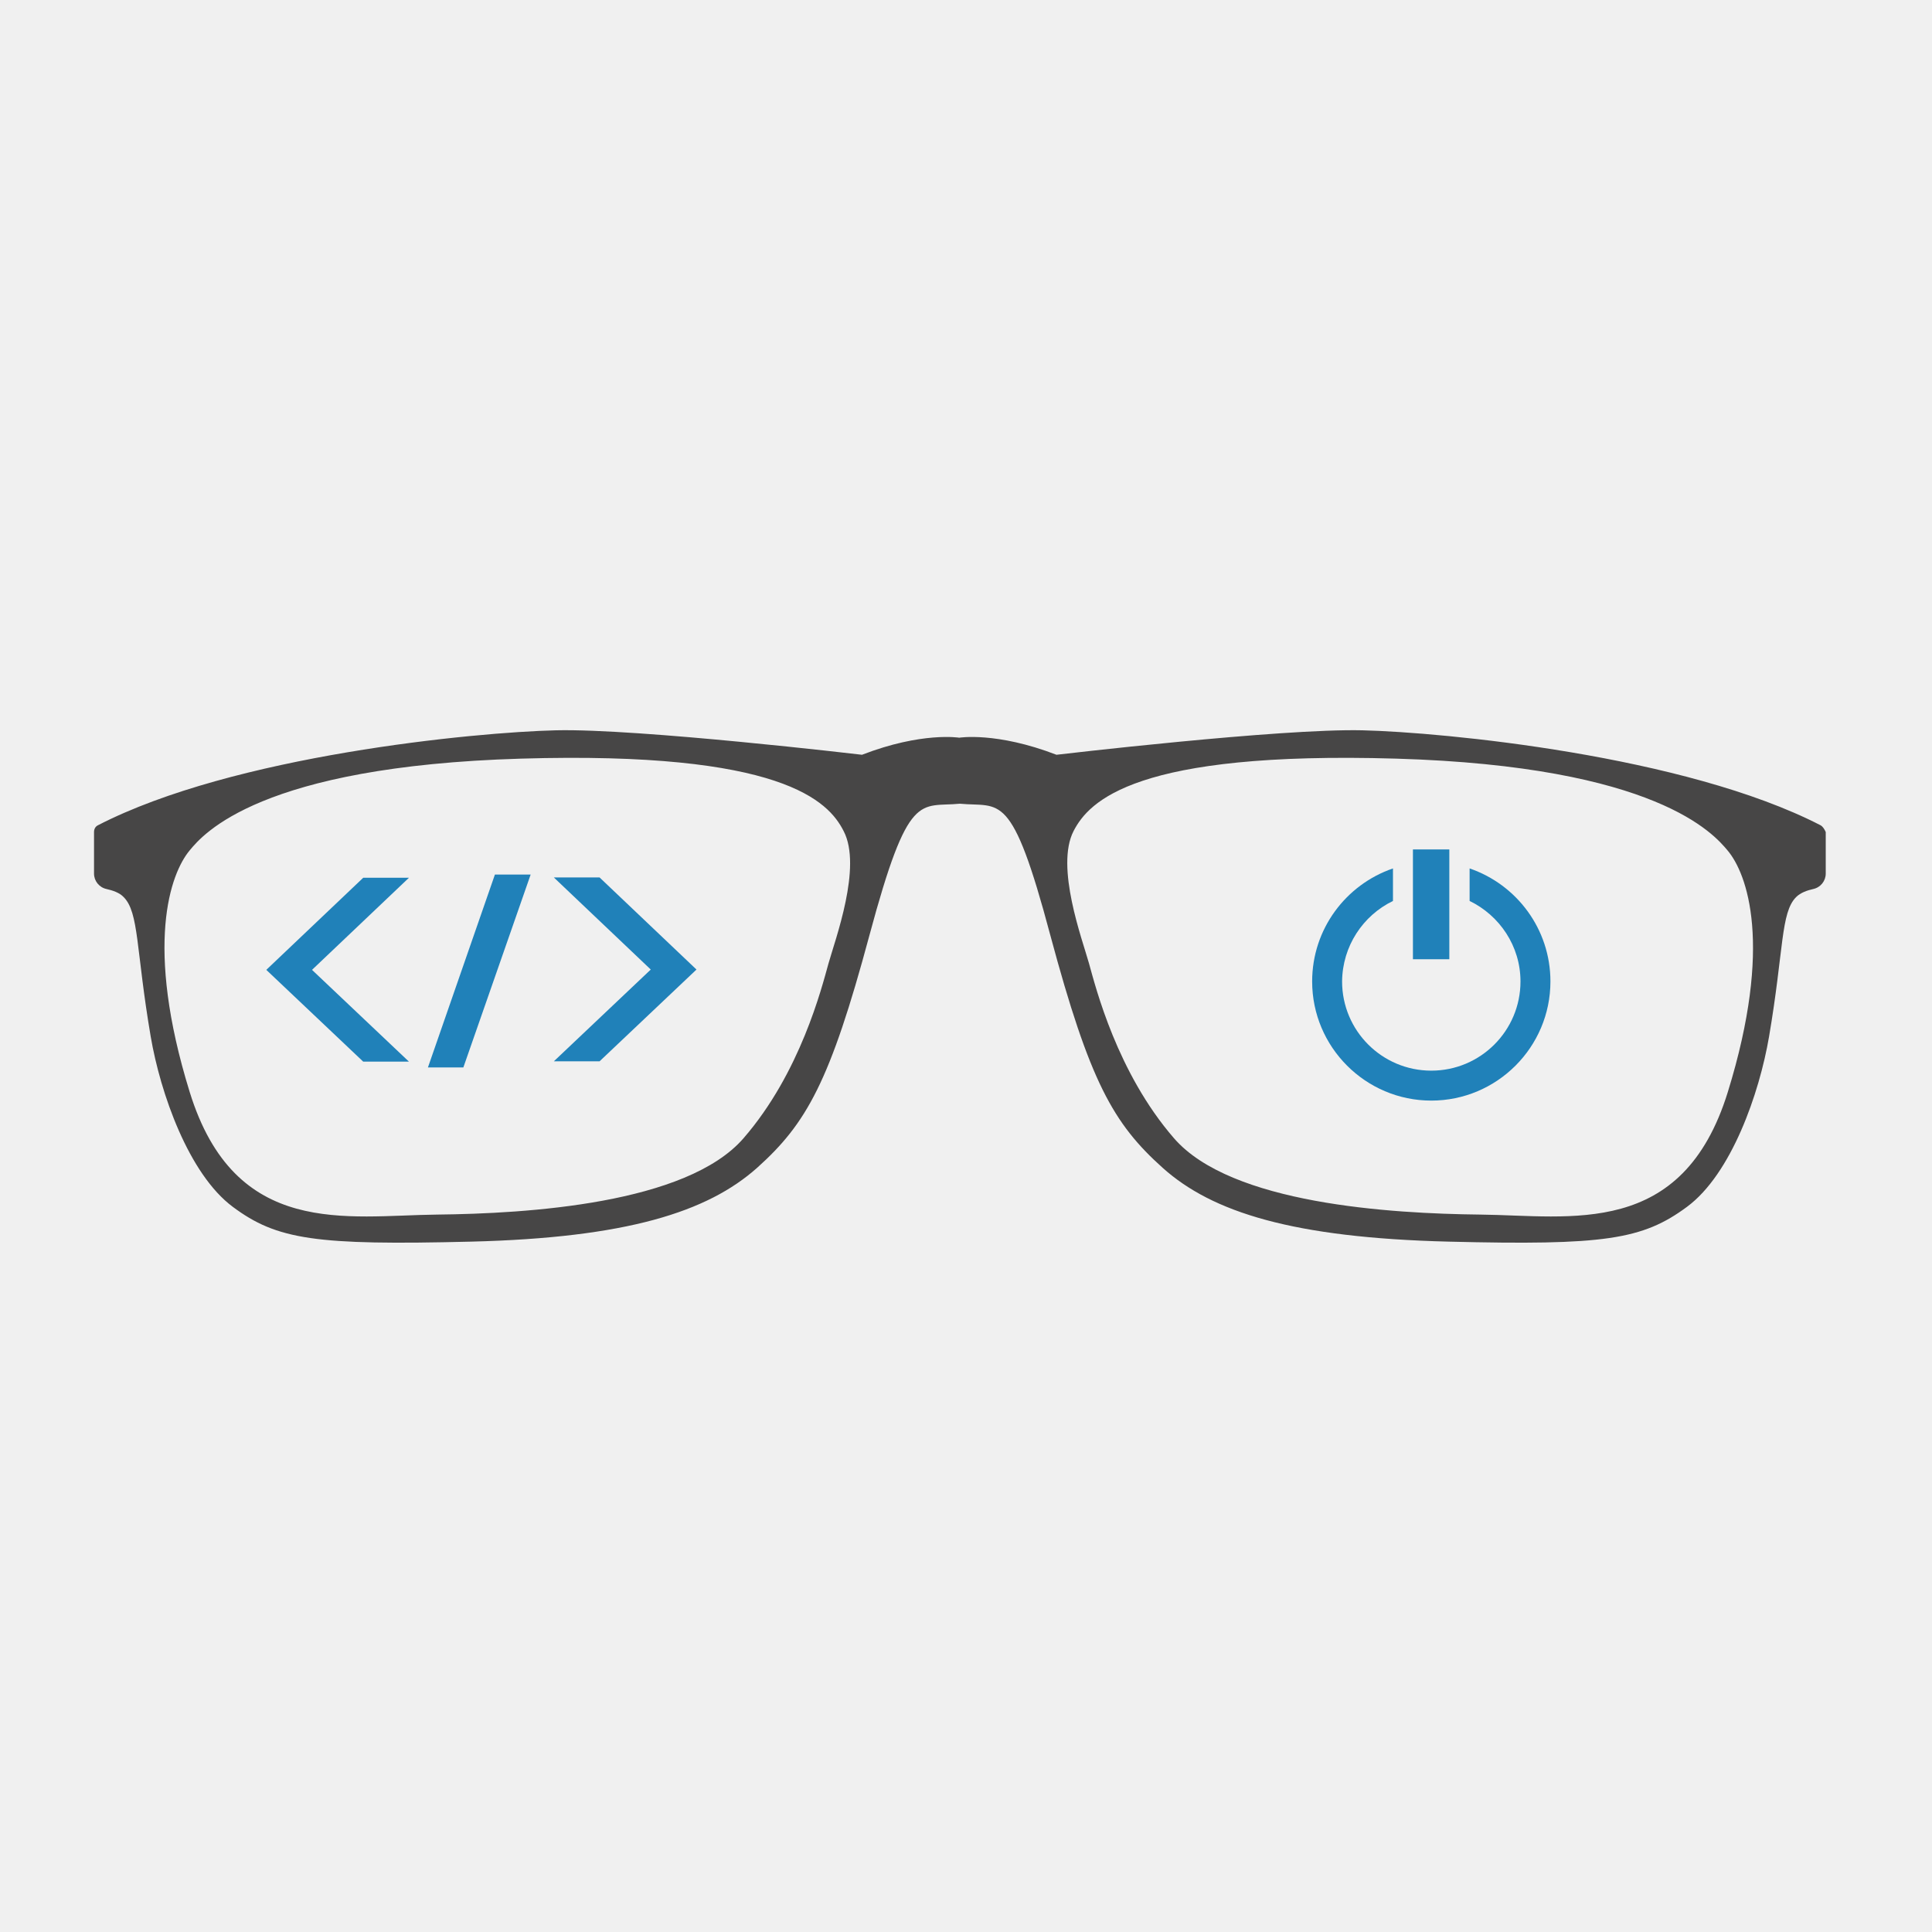
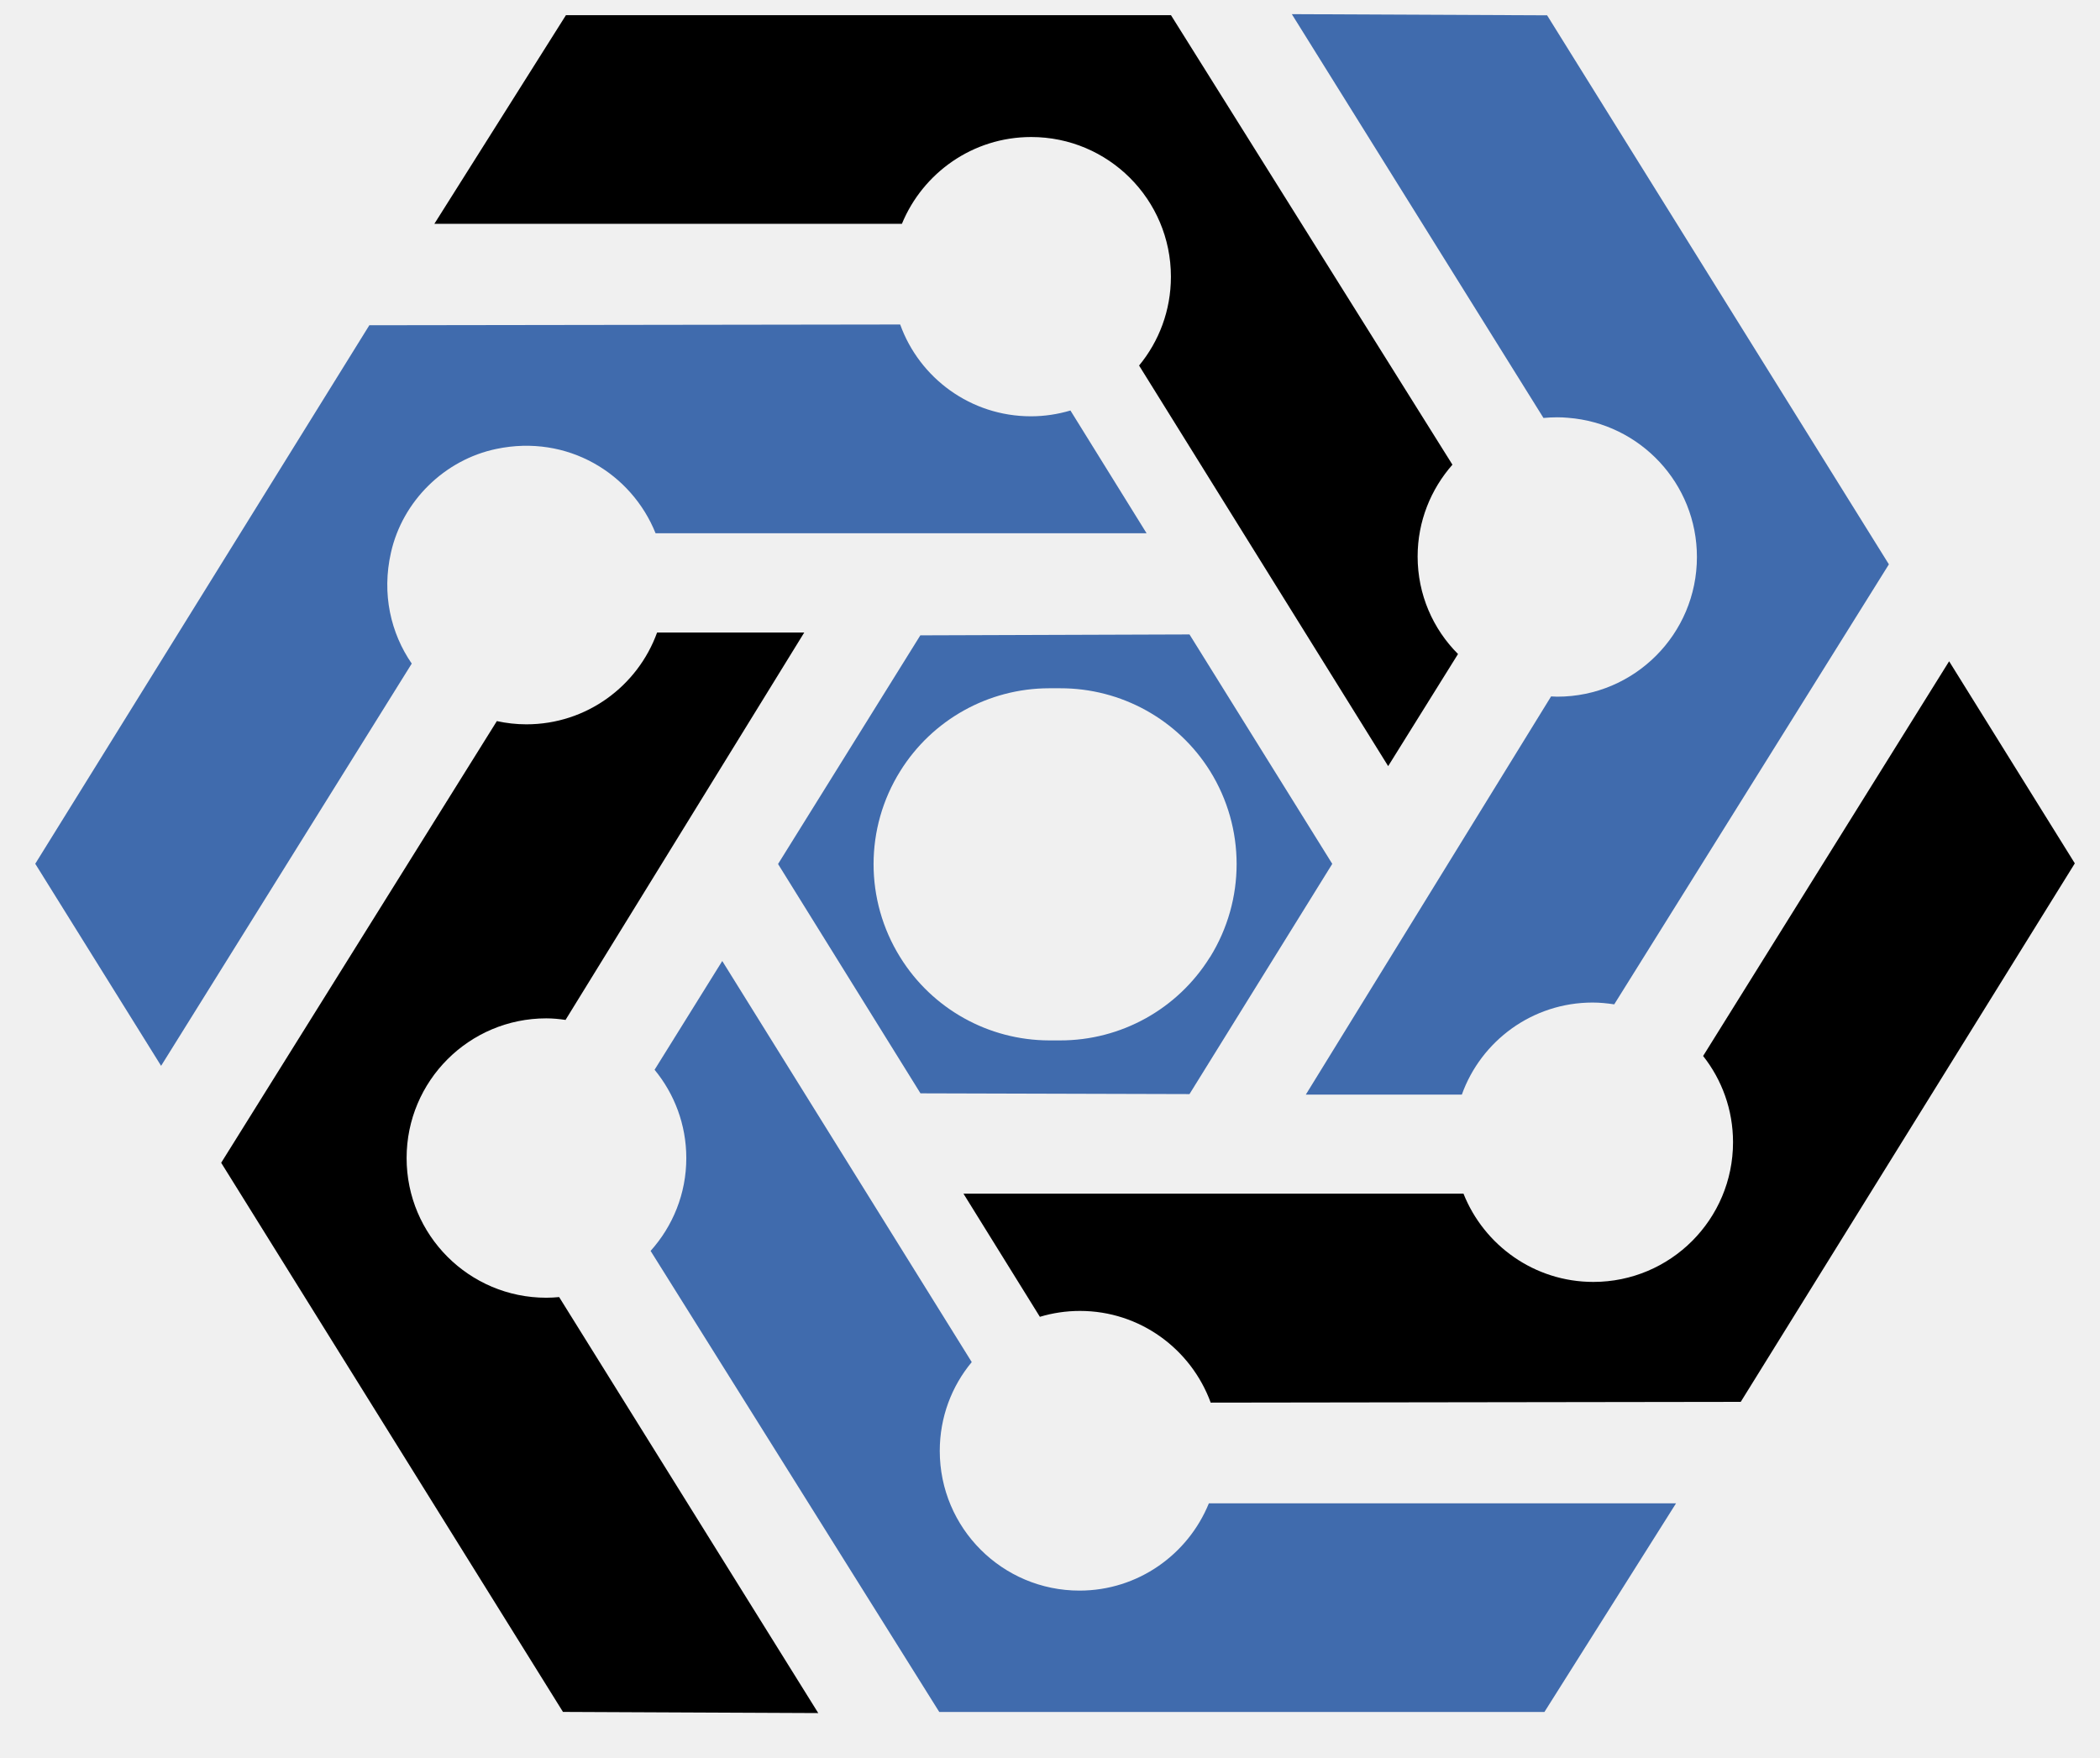
- <svg xmlns="http://www.w3.org/2000/svg" version="1.1" id="Capa_1" x="0px" y="0px" viewBox="0 0 60 60" style="enable-background:new 0 0 60 60;" xml:space="preserve">
+ <svg xmlns="http://www.w3.org/2000/svg" version="1.1" id="Capa_1" x="0px" y="0px" viewBox="0 0 417 349" style="enable-background:new 0 0 417 349;" xml:space="preserve">
  <style type="text/css">
- 	.st0{fill:#2081B9;}
- 	.st1{fill:#474646;}
- 	.st2{fill:#FFFFFF;}
- 	.st3{fill-rule:evenodd;clip-rule:evenodd;fill:#474646;}
- 	.st4{opacity:0.5;}
- 	.st5{fill-rule:evenodd;clip-rule:evenodd;}
- 	.st6{fill-rule:evenodd;clip-rule:evenodd;fill:#FFFFFF;}
+ 	.st0{fill:#406BAD;}
</style>
  <g>
    <g>
-       <rect x="43.88" y="26.38" class="st0" width="1.13" height="3.41" />
-       <path class="st0" d="M43.26,27.98v-1.01c-1.46,0.5-2.51,1.88-2.51,3.51c0,2.04,1.66,3.7,3.7,3.7c2.04,0,3.7-1.66,3.7-3.7    c0-1.63-1.05-3.01-2.51-3.51v1.01c0.93,0.45,1.58,1.4,1.58,2.5c0,1.53-1.24,2.77-2.77,2.77c-1.53,0-2.77-1.24-2.77-2.77    C41.69,29.38,42.33,28.43,43.26,27.98z" />
+       <path class="st0" d="M182.75,126.17l-28.25,45.41l28.28,45.54l53.42,0.15l28.35-45.72l-28.35-45.56L182.75,126.17z M240.3,190.04    l-0.05,0.05c-6.4,10.3-17.67,16.55-29.78,16.52h-2.14c-12.06-0.03-23.23-6.27-29.58-16.52l-0.03-0.05    c-7.01-11.3-7.01-25.6,0.03-36.89l0,0c6.35-10.22,17.52-16.45,29.55-16.47h2.22c12.11-0.03,23.38,6.2,29.78,16.47l0,0    C247.31,164.44,247.31,178.72,240.3,190.04z" />
    </g>
-     <g>
-       <path class="st0" d="M11.28,32.97l-3.01-2.85l3.01-2.86h1.42l-3.01,2.86l3.01,2.85H11.28z" />
-       <path class="st0" d="M16.48,27.16l-2.09,5.99h-1.1l2.08-5.99H16.48z" />
-       <path class="st0" d="M17.2,27.25h1.42l3.01,2.86l-3.01,2.85H17.2l3.01-2.85L17.2,27.25z" />
-     </g>
-     <path class="st3" d="M56.54,25.63c-4.21-2.17-11.71-2.89-14.23-2.95c-2.55-0.06-9.5,0.76-9.5,0.76c-1.87-0.72-3.02-0.53-3.02-0.53   s-1.16-0.19-3.02,0.53c0,0-6.95-0.82-9.5-0.76c-2.53,0.06-10.02,0.78-14.23,2.95c-0.08,0.04-0.12,0.12-0.12,0.21v1.29   c0,0.23,0.16,0.43,0.39,0.48c0.18,0.04,0.4,0.11,0.53,0.25c0.48,0.48,0.38,1.63,0.84,4.33c0.3,1.76,1.18,4.27,2.55,5.29   s2.57,1.2,7.4,1.08c4.83-0.12,7.34-0.92,8.88-2.29c1.54-1.38,2.27-2.68,3.49-7.22c1.22-4.54,1.56-3.97,2.81-4.09   c1.26,0.12,1.6-0.46,2.81,4.09c1.22,4.54,1.95,5.84,3.49,7.22c1.54,1.38,4.05,2.17,8.88,2.29c4.83,0.12,6.02-0.06,7.4-1.08   c1.38-1.02,2.25-3.53,2.55-5.29c0.46-2.7,0.36-3.85,0.84-4.33c0.14-0.14,0.35-0.21,0.53-0.25c0.23-0.05,0.39-0.25,0.39-0.48v-1.29   C56.66,25.75,56.61,25.67,56.54,25.63z M25.73,29.92c-0.21,0.75-0.87,3.39-2.64,5.43c-1.77,2.04-6.72,2.34-9.52,2.37   c-2.8,0.03-6.27,0.75-7.68-3.81c-1.41-4.56-0.6-6.78,0-7.5c0.42-0.51,2.19-2.61,10.29-2.85c8.1-0.24,9.55,1.32,10.02,2.25   C26.78,26.92,25.94,29.17,25.73,29.92z M53.66,33.91c-1.41,4.56-4.88,3.84-7.68,3.81c-2.8-0.03-7.75-0.33-9.52-2.37   c-1.77-2.04-2.43-4.68-2.64-5.43c-0.21-0.75-1.05-3-0.48-4.11c0.48-0.93,1.92-2.49,10.02-2.25c8.1,0.24,9.87,2.35,10.29,2.85   C54.26,27.13,55.07,29.35,53.66,33.91z" />
+     <path class="st0" d="M204.71,82.67c2.73,0,5.35-0.41,7.85-1.15l15.12,24.38h-97.5c-4.77-11.88-17.49-19.71-31.62-16.75   c-10.28,2.14-18.64,10.35-20.93,20.6c-1.86,8.21-0.03,15.99,4.13,22.03l-49.77,79.88L7,171.53L73.34,64.59l105.41-0.15   C182.57,75.07,192.75,82.67,204.71,82.67z" />
+     <path d="M281.5,110.51c0-6.99,2.63-13.36,6.91-18.23L232.52,3.01H112.38L86.25,44.45h92.84c4.16-10.1,14.07-17.24,25.68-17.24   c15.32,0,27.74,12.42,27.74,27.74c0,6.71-2.37,12.85-6.32,17.64l49.46,79.55l13.87-22.26C284.56,124.92,281.5,118.08,281.5,110.51z   " />
+     <path class="st0" d="M307.21,3.04l-50.69-0.23L306.49,83c0.89-0.08,1.81-0.13,2.73-0.13l0,0l0,0c0.71,0,1.43,0.03,2.17,0.1   c14.3,1.12,25.57,13.05,25.57,27.64c0,15.32-12.42,27.74-27.74,27.74c-0.41,0-0.82-0.05-1.22-0.05l-48.7,79.07h30.98   c3.82-10.66,14-18.28,25.98-18.28c1.45,0,2.88,0.15,4.28,0.36l54.54-87.38L307.21,3.04z" />
+     <path d="M387.04,131.32l-48.85,78.38c3.72,4.72,5.94,10.66,5.94,17.13c0,15.32-12.42,27.74-27.74,27.74   c-11.7,0-21.7-7.27-25.78-17.52h-99.29l15.17,24.45c2.52-0.76,5.2-1.17,7.96-1.17c11.93,0,22.08,7.6,25.96,18.21l105.25-0.15   L412,171.45L387.04,131.32z" />
+     <path d="M111.03,257.58c-0.84,0.08-1.68,0.13-2.55,0.13c-15.32,0-27.74-12.42-27.74-27.74s12.42-27.74,27.74-27.74   c1.3,0,2.58,0.13,3.82,0.31l47.4-76.93h-29.22c-3.85,10.63-14,18.23-25.96,18.23c-2.01,0-3.98-0.23-5.86-0.64l-54.74,87.71   l67.87,109.05l50.69,0.23L111.03,257.58z" />
+     <path class="st0" d="M240.05,298.53c-4.13,10.15-14.07,17.34-25.7,17.34c-15.32,0-27.74-12.42-27.74-27.74   c0-6.71,2.37-12.85,6.35-17.64l-49.54-79.65l-13.44,21.6c3.93,4.77,6.3,10.89,6.3,17.54c0,7.09-2.7,13.54-7.09,18.43l57.32,91.56   h120.17l26.13-41.43H240.05z" />
  </g>
</svg>
